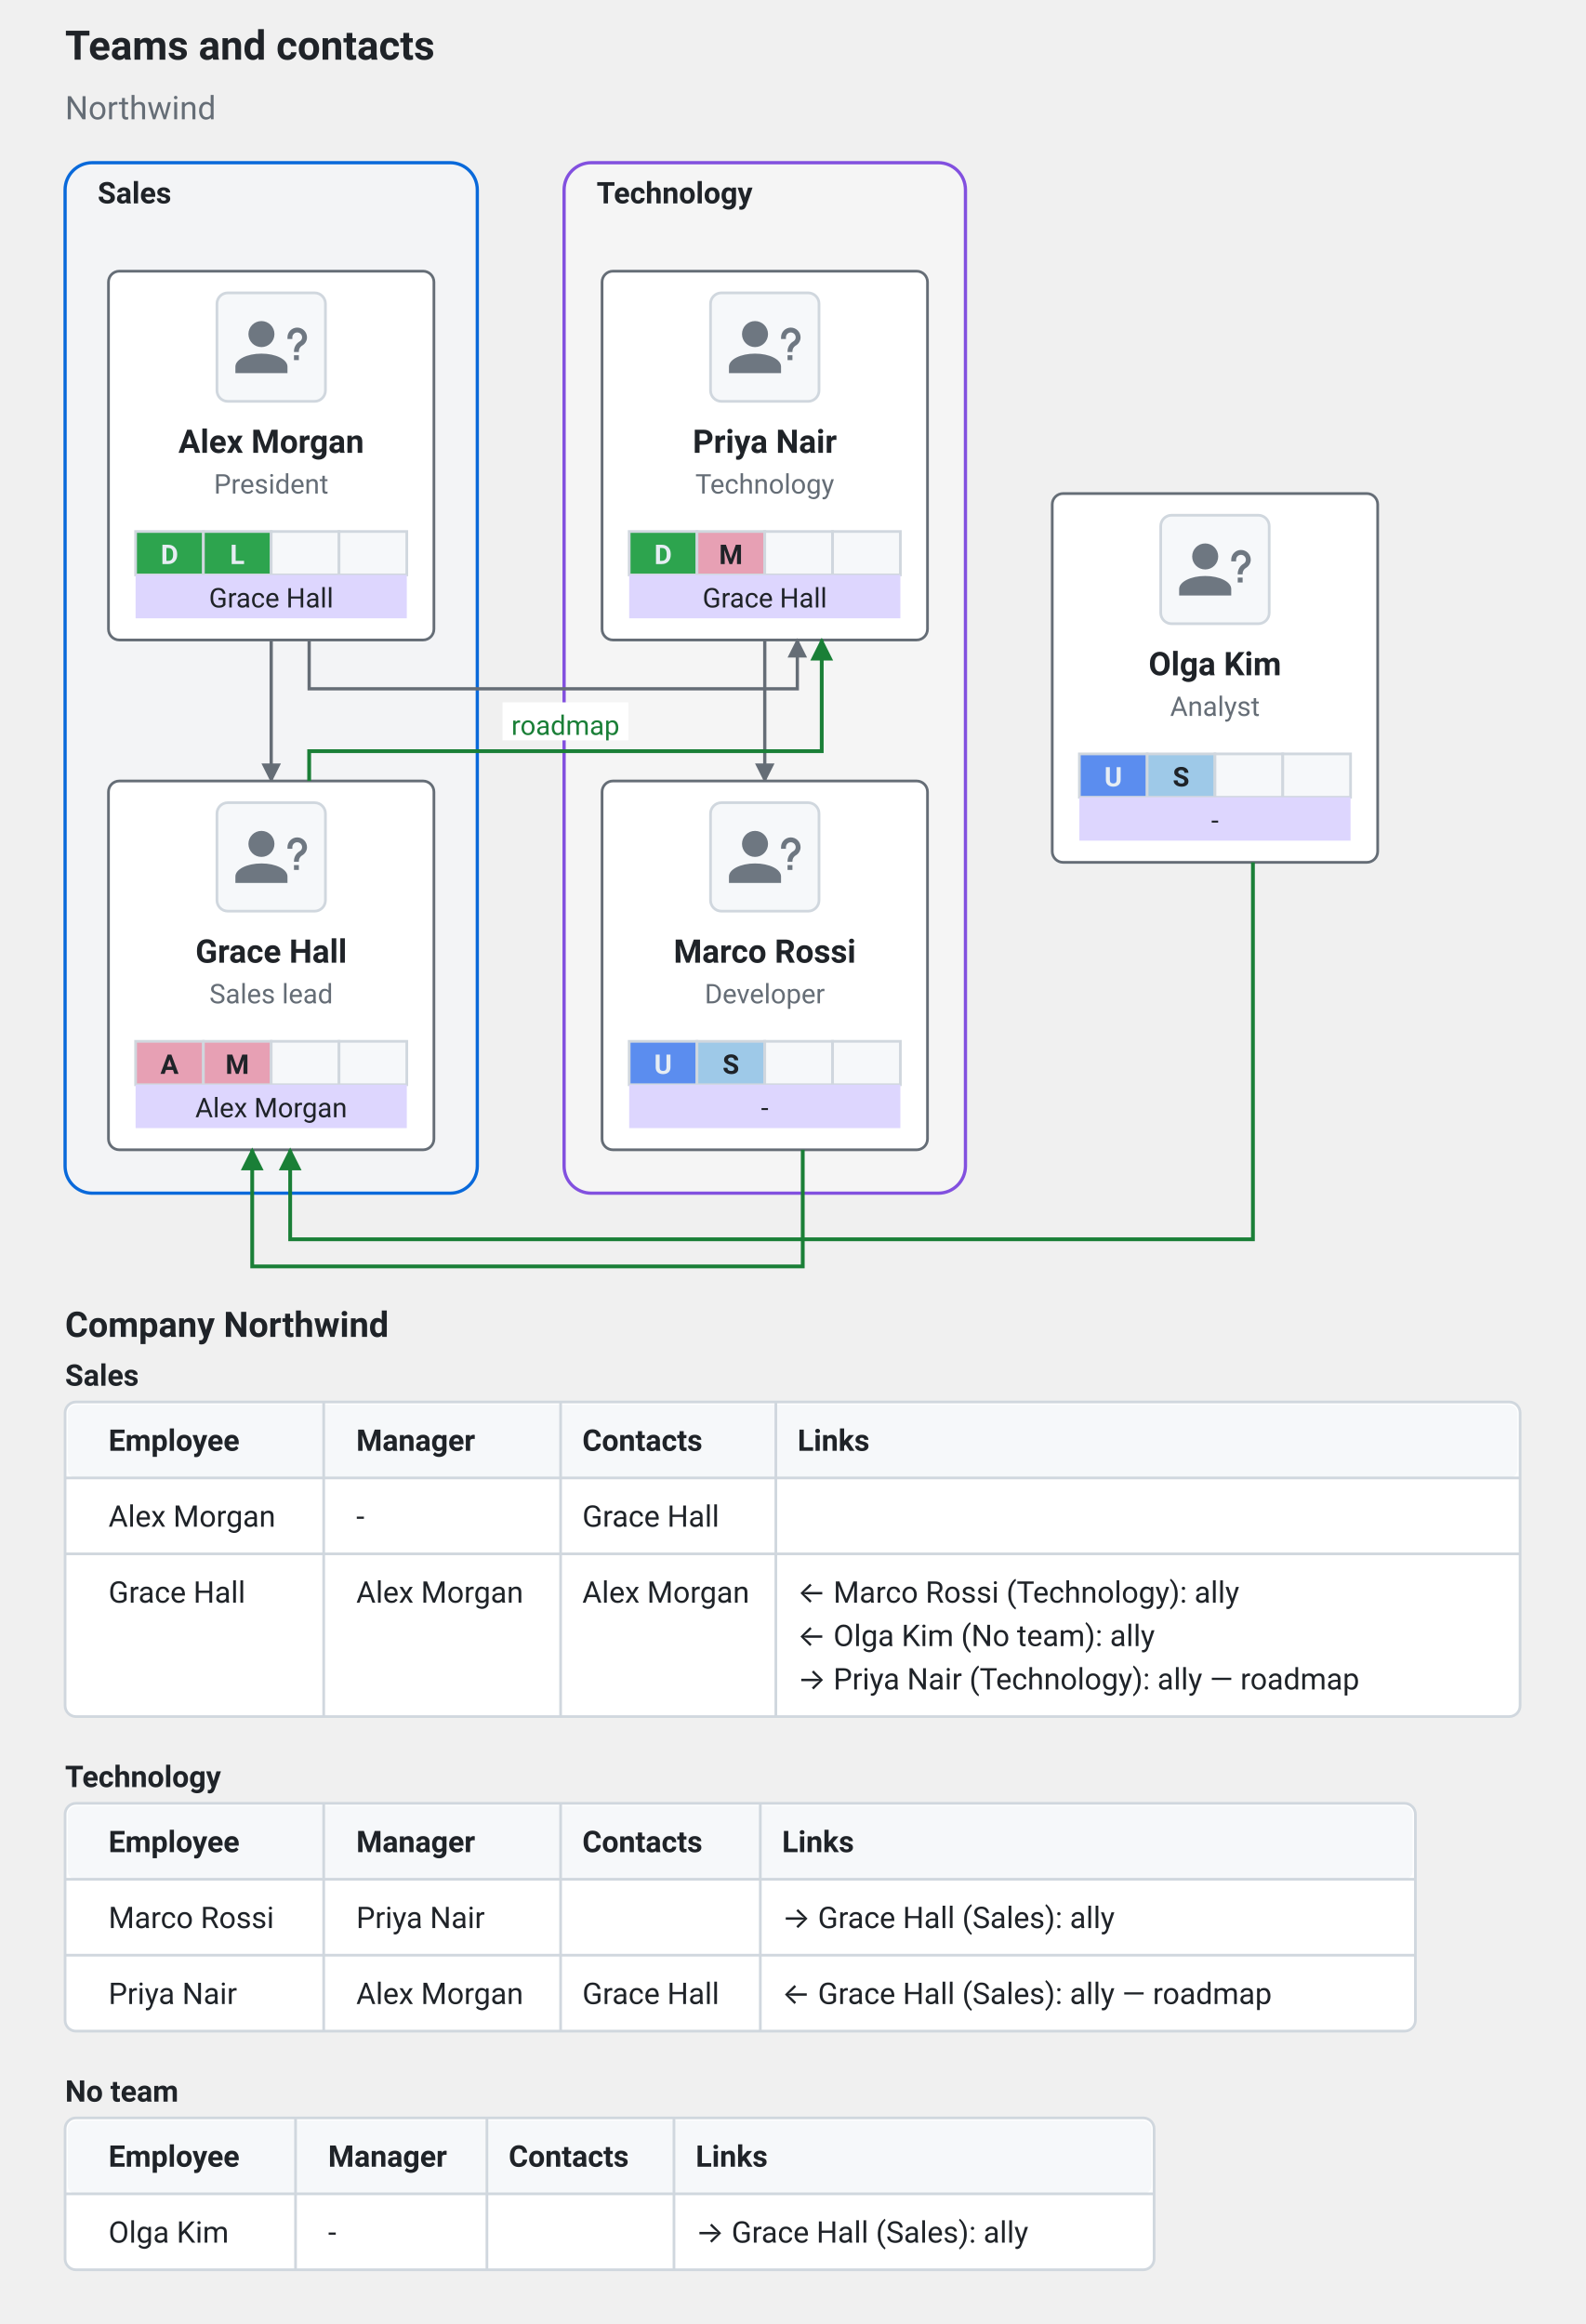
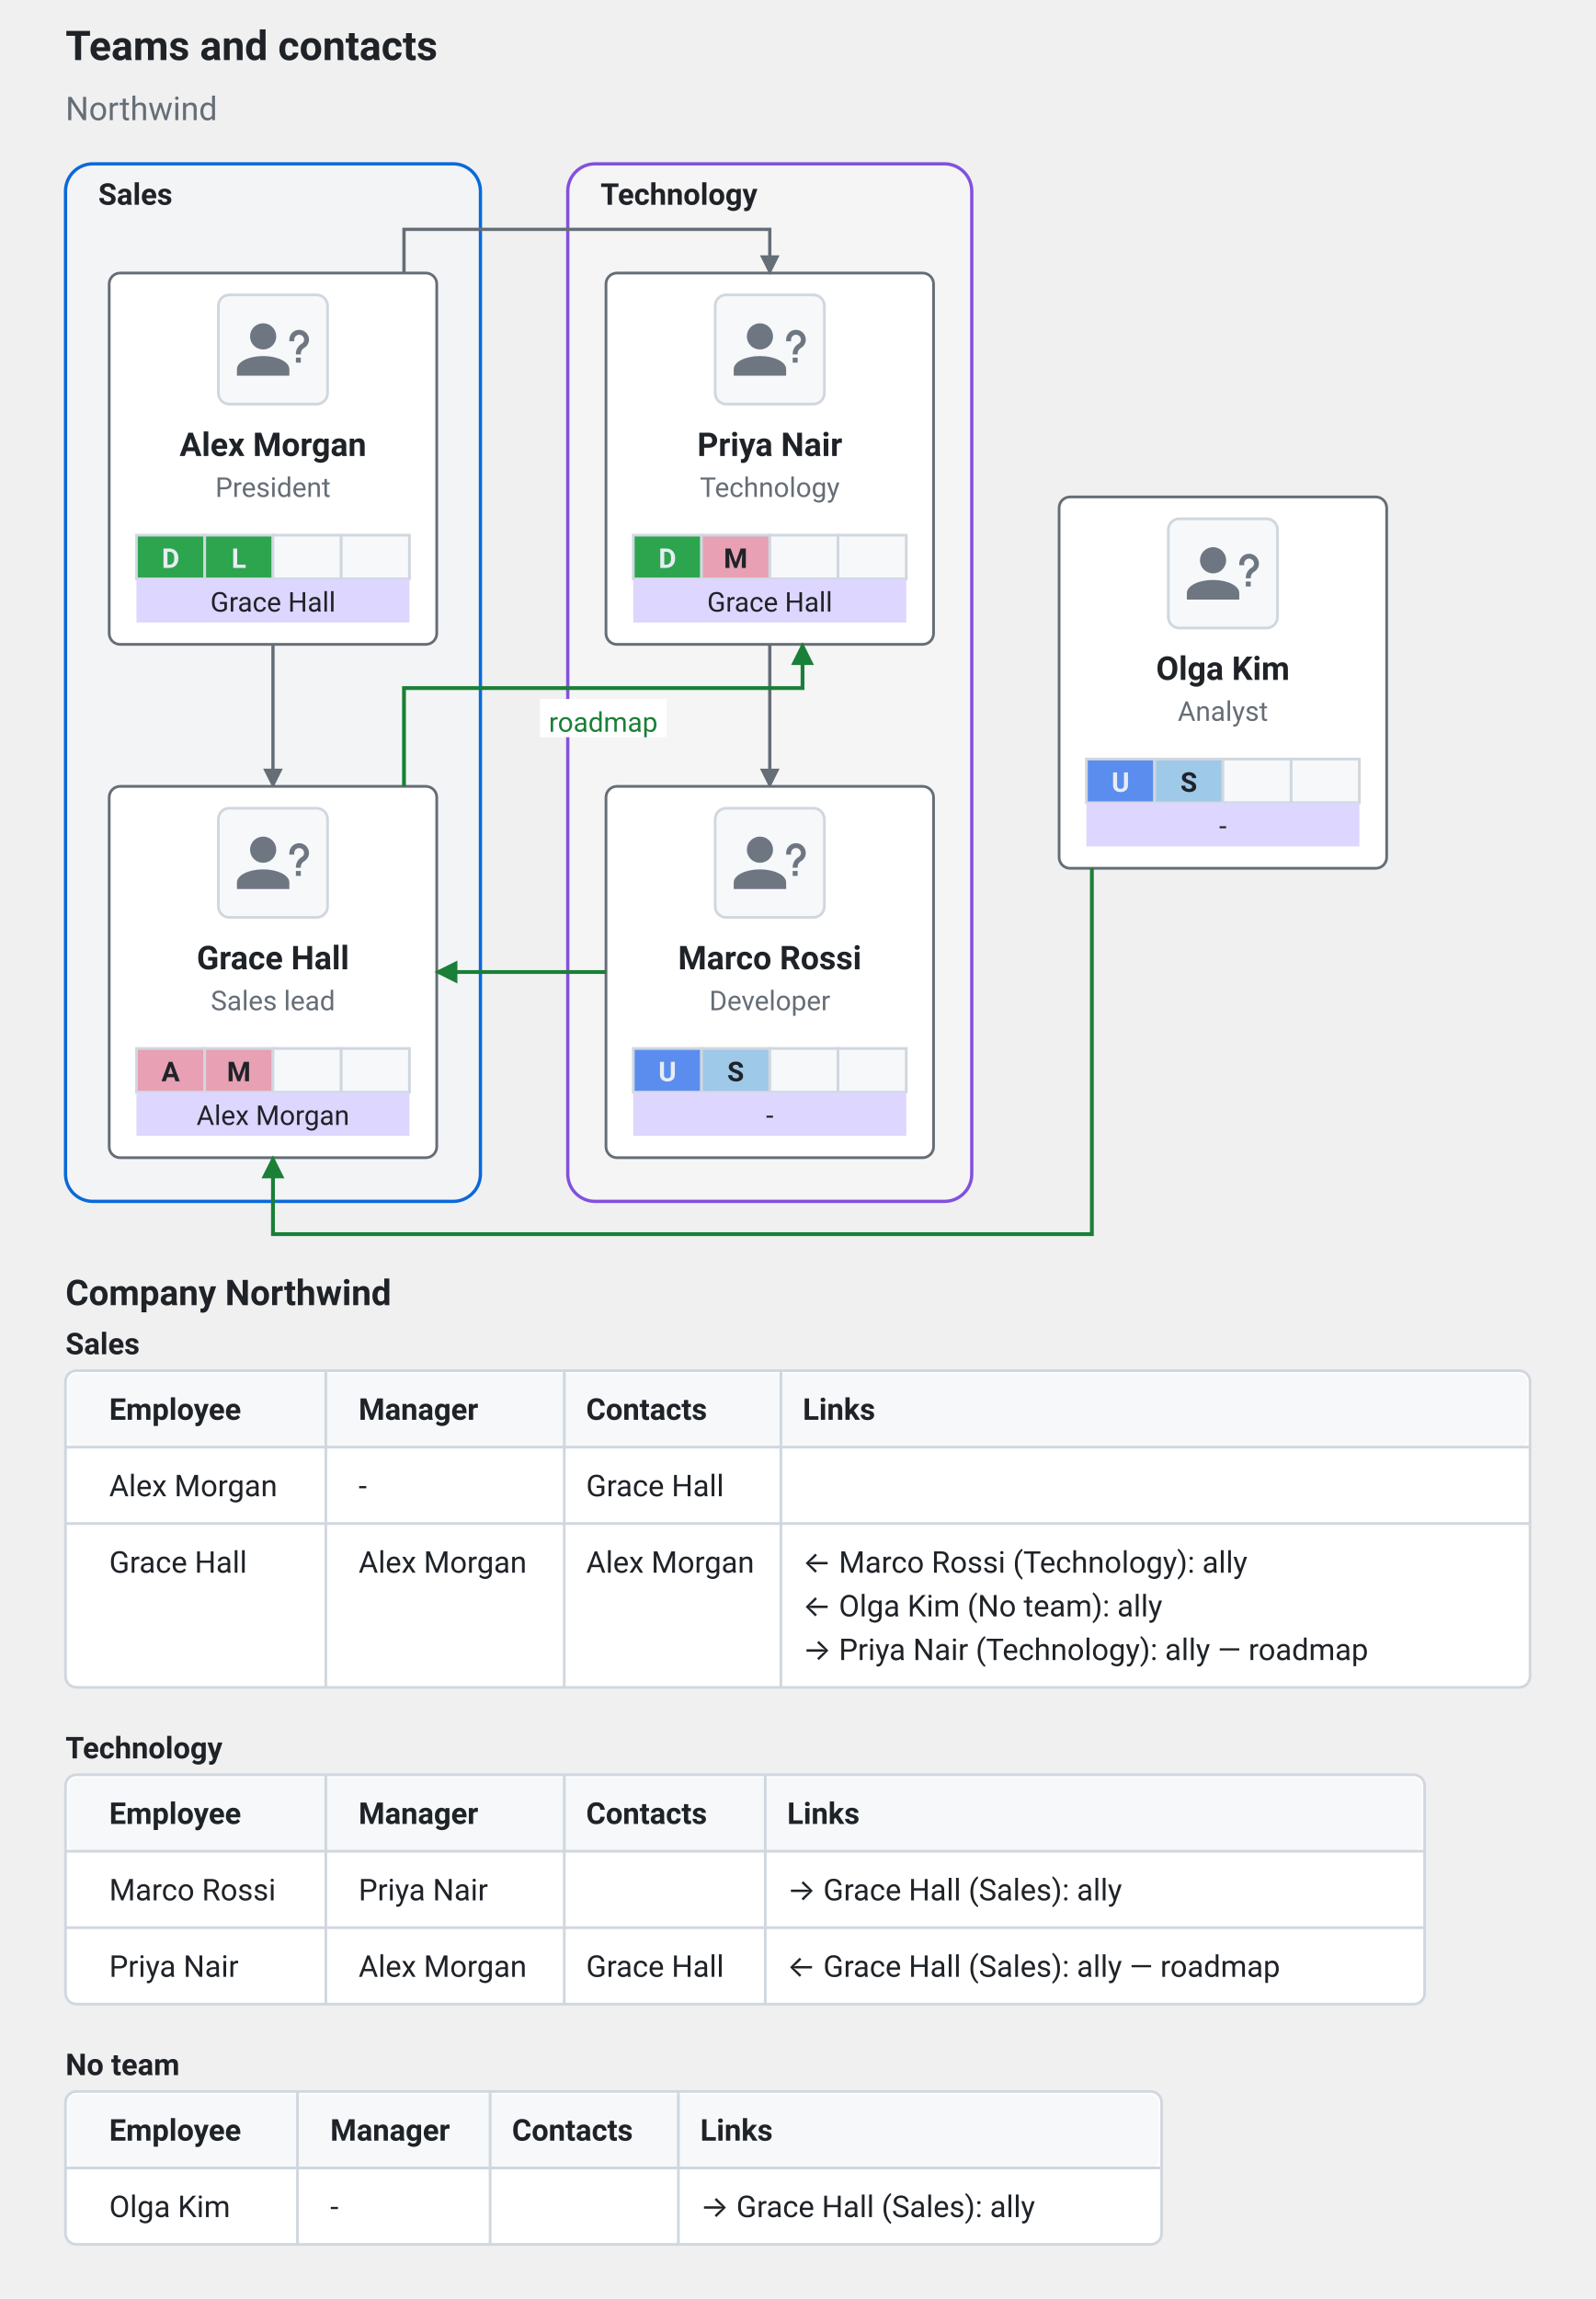
- <svg xmlns="http://www.w3.org/2000/svg" viewBox="0 0 584.52 857" width="584.52" height="857" role="img" font-family="system-ui, -apple-system, &quot;Segoe UI&quot;, Roboto, sans-serif">
+ <svg xmlns="http://www.w3.org/2000/svg" viewBox="0 0 584.52 842" width="584.52" height="842" role="img" font-family="system-ui, -apple-system, &quot;Segoe UI&quot;, Roboto, sans-serif">
  <text x="24" y="22" fill="#1f2328" font-size="15" text-anchor="start" font-weight="700">Teams and contacts</text>
  <text x="24" y="44" fill="#656d76" font-size="12" text-anchor="start">Northwind</text>
-   <text x="24" y="493" fill="#1f2328" font-size="13" text-anchor="start" font-weight="700" data-comms-title="powermap">Company Northwind</text>
-   <text x="24" y="511" fill="#1f2328" font-size="11" text-anchor="start" font-weight="700" data-comms-team="powermap">Sales</text>
-   <rect x="24" y="517" width="536.52" height="116" fill="#ffffff" stroke="#d0d7de" stroke-width="1" rx="4" data-comms="powermap" />
-   <rect x="25" y="518" width="534.52" height="27" fill="#f6f8fa" rx="3" data-comms-header="powermap" />
-   <text x="40" y="535" fill="#1f2328" font-size="11" text-anchor="start" font-weight="700">Employee</text>
-   <text x="131.36" y="535" fill="#1f2328" font-size="11" text-anchor="start" font-weight="700">Manager</text>
-   <text x="214.72" y="535" fill="#1f2328" font-size="11" text-anchor="start" font-weight="700">Contacts</text>
-   <text x="294.08" y="535" fill="#1f2328" font-size="11" text-anchor="start" font-weight="700">Links</text>
-   <line x1="119.36" y1="517" x2="119.36" y2="633" stroke="#d0d7de" stroke-width="1" />
-   <line x1="206.72" y1="517" x2="206.72" y2="633" stroke="#d0d7de" stroke-width="1" />
-   <line x1="286.08" y1="517" x2="286.08" y2="633" stroke="#d0d7de" stroke-width="1" />
-   <line x1="24" y1="545" x2="560.52" y2="545" stroke="#d0d7de" stroke-width="1" />
-   <text x="40" y="563" fill="#1f2328" font-size="11" text-anchor="start">Alex Morgan</text>
-   <text x="131.36" y="563" fill="#1f2328" font-size="11" text-anchor="start">-</text>
-   <text x="214.72" y="563" fill="#1f2328" font-size="11" text-anchor="start">Grace Hall</text>
-   <line x1="24" y1="573" x2="560.52" y2="573" stroke="#d0d7de" stroke-width="1" />
-   <text x="40" y="591" fill="#1f2328" font-size="11" text-anchor="start">Grace Hall</text>
-   <text x="131.36" y="591" fill="#1f2328" font-size="11" text-anchor="start">Alex Morgan</text>
-   <text x="214.72" y="591" fill="#1f2328" font-size="11" text-anchor="start">Alex Morgan</text>
-   <text x="294.08" y="591" fill="#1f2328" font-size="11" text-anchor="start">← Marco Rossi (Technology): ally</text>
-   <text x="294.08" y="607" fill="#1f2328" font-size="11" text-anchor="start">← Olga Kim (No team): ally</text>
-   <text x="294.08" y="623" fill="#1f2328" font-size="11" text-anchor="start">→ Priya Nair (Technology): ally — roadmap</text>
-   <text x="24" y="659" fill="#1f2328" font-size="11" text-anchor="start" font-weight="700" data-comms-team="powermap">Technology</text>
-   <rect x="24" y="665" width="497.91" height="84" fill="#ffffff" stroke="#d0d7de" stroke-width="1" rx="4" data-comms="powermap" />
-   <rect x="25" y="666" width="495.91" height="27" fill="#f6f8fa" rx="3" data-comms-header="powermap" />
-   <text x="40" y="683" fill="#1f2328" font-size="11" text-anchor="start" font-weight="700">Employee</text>
-   <text x="131.36" y="683" fill="#1f2328" font-size="11" text-anchor="start" font-weight="700">Manager</text>
-   <text x="214.72" y="683" fill="#1f2328" font-size="11" text-anchor="start" font-weight="700">Contacts</text>
-   <text x="288.36" y="683" fill="#1f2328" font-size="11" text-anchor="start" font-weight="700">Links</text>
-   <line x1="119.36" y1="665" x2="119.36" y2="749" stroke="#d0d7de" stroke-width="1" />
-   <line x1="206.72" y1="665" x2="206.72" y2="749" stroke="#d0d7de" stroke-width="1" />
-   <line x1="280.36" y1="665" x2="280.36" y2="749" stroke="#d0d7de" stroke-width="1" />
-   <line x1="24" y1="693" x2="521.91" y2="693" stroke="#d0d7de" stroke-width="1" />
-   <text x="40" y="711" fill="#1f2328" font-size="11" text-anchor="start">Marco Rossi</text>
-   <text x="131.36" y="711" fill="#1f2328" font-size="11" text-anchor="start">Priya Nair</text>
-   <text x="288.36" y="711" fill="#1f2328" font-size="11" text-anchor="start">→ Grace Hall (Sales): ally</text>
-   <line x1="24" y1="721" x2="521.91" y2="721" stroke="#d0d7de" stroke-width="1" />
-   <text x="40" y="739" fill="#1f2328" font-size="11" text-anchor="start">Priya Nair</text>
-   <text x="131.36" y="739" fill="#1f2328" font-size="11" text-anchor="start">Alex Morgan</text>
-   <text x="214.72" y="739" fill="#1f2328" font-size="11" text-anchor="start">Grace Hall</text>
-   <text x="288.36" y="739" fill="#1f2328" font-size="11" text-anchor="start">← Grace Hall (Sales): ally — roadmap</text>
-   <text x="24" y="775" fill="#1f2328" font-size="11" text-anchor="start" font-weight="700" data-comms-team="powermap">No team</text>
-   <rect x="24" y="781" width="401.56" height="56" fill="#ffffff" stroke="#d0d7de" stroke-width="1" rx="4" data-comms="powermap" />
-   <rect x="25" y="782" width="399.56" height="27" fill="#f6f8fa" rx="3" data-comms-header="powermap" />
-   <text x="40" y="799" fill="#1f2328" font-size="11" text-anchor="start" font-weight="700">Employee</text>
-   <text x="120.98" y="799" fill="#1f2328" font-size="11" text-anchor="start" font-weight="700">Manager</text>
-   <text x="187.55" y="799" fill="#1f2328" font-size="11" text-anchor="start" font-weight="700">Contacts</text>
-   <text x="256.52" y="799" fill="#1f2328" font-size="11" text-anchor="start" font-weight="700">Links</text>
-   <line x1="108.98" y1="781" x2="108.98" y2="837" stroke="#d0d7de" stroke-width="1" />
-   <line x1="179.55" y1="781" x2="179.55" y2="837" stroke="#d0d7de" stroke-width="1" />
-   <line x1="248.52" y1="781" x2="248.52" y2="837" stroke="#d0d7de" stroke-width="1" />
-   <line x1="24" y1="809" x2="425.56" y2="809" stroke="#d0d7de" stroke-width="1" />
-   <text x="40" y="827" fill="#1f2328" font-size="11" text-anchor="start">Olga Kim</text>
-   <text x="120.98" y="827" fill="#1f2328" font-size="11" text-anchor="start">-</text>
-   <text x="256.52" y="827" fill="#1f2328" font-size="11" text-anchor="start">→ Grace Hall (Sales): ally</text>
+   <text x="24" y="478" fill="#1f2328" font-size="13" text-anchor="start" font-weight="700" data-comms-title="powermap">Company Northwind</text>
+   <text x="24" y="496" fill="#1f2328" font-size="11" text-anchor="start" font-weight="700" data-comms-team="powermap">Sales</text>
+   <rect x="24" y="502" width="536.52" height="116" fill="#ffffff" stroke="#d0d7de" stroke-width="1" rx="4" data-comms="powermap" />
+   <rect x="25" y="503" width="534.52" height="27" fill="#f6f8fa" rx="3" data-comms-header="powermap" />
+   <text x="40" y="520" fill="#1f2328" font-size="11" text-anchor="start" font-weight="700">Employee</text>
+   <text x="131.36" y="520" fill="#1f2328" font-size="11" text-anchor="start" font-weight="700">Manager</text>
+   <text x="214.72" y="520" fill="#1f2328" font-size="11" text-anchor="start" font-weight="700">Contacts</text>
+   <text x="294.08" y="520" fill="#1f2328" font-size="11" text-anchor="start" font-weight="700">Links</text>
+   <line x1="119.36" y1="502" x2="119.36" y2="618" stroke="#d0d7de" stroke-width="1" />
+   <line x1="206.72" y1="502" x2="206.72" y2="618" stroke="#d0d7de" stroke-width="1" />
+   <line x1="286.08" y1="502" x2="286.08" y2="618" stroke="#d0d7de" stroke-width="1" />
+   <line x1="24" y1="530" x2="560.52" y2="530" stroke="#d0d7de" stroke-width="1" />
+   <text x="40" y="548" fill="#1f2328" font-size="11" text-anchor="start">Alex Morgan</text>
+   <text x="131.36" y="548" fill="#1f2328" font-size="11" text-anchor="start">-</text>
+   <text x="214.72" y="548" fill="#1f2328" font-size="11" text-anchor="start">Grace Hall</text>
+   <line x1="24" y1="558" x2="560.52" y2="558" stroke="#d0d7de" stroke-width="1" />
+   <text x="40" y="576" fill="#1f2328" font-size="11" text-anchor="start">Grace Hall</text>
+   <text x="131.36" y="576" fill="#1f2328" font-size="11" text-anchor="start">Alex Morgan</text>
+   <text x="214.72" y="576" fill="#1f2328" font-size="11" text-anchor="start">Alex Morgan</text>
+   <text x="294.08" y="576" fill="#1f2328" font-size="11" text-anchor="start">← Marco Rossi (Technology): ally</text>
+   <text x="294.08" y="592" fill="#1f2328" font-size="11" text-anchor="start">← Olga Kim (No team): ally</text>
+   <text x="294.08" y="608" fill="#1f2328" font-size="11" text-anchor="start">→ Priya Nair (Technology): ally — roadmap</text>
+   <text x="24" y="644" fill="#1f2328" font-size="11" text-anchor="start" font-weight="700" data-comms-team="powermap">Technology</text>
+   <rect x="24" y="650" width="497.91" height="84" fill="#ffffff" stroke="#d0d7de" stroke-width="1" rx="4" data-comms="powermap" />
+   <rect x="25" y="651" width="495.91" height="27" fill="#f6f8fa" rx="3" data-comms-header="powermap" />
+   <text x="40" y="668" fill="#1f2328" font-size="11" text-anchor="start" font-weight="700">Employee</text>
+   <text x="131.36" y="668" fill="#1f2328" font-size="11" text-anchor="start" font-weight="700">Manager</text>
+   <text x="214.72" y="668" fill="#1f2328" font-size="11" text-anchor="start" font-weight="700">Contacts</text>
+   <text x="288.36" y="668" fill="#1f2328" font-size="11" text-anchor="start" font-weight="700">Links</text>
+   <line x1="119.36" y1="650" x2="119.36" y2="734" stroke="#d0d7de" stroke-width="1" />
+   <line x1="206.72" y1="650" x2="206.72" y2="734" stroke="#d0d7de" stroke-width="1" />
+   <line x1="280.36" y1="650" x2="280.36" y2="734" stroke="#d0d7de" stroke-width="1" />
+   <line x1="24" y1="678" x2="521.91" y2="678" stroke="#d0d7de" stroke-width="1" />
+   <text x="40" y="696" fill="#1f2328" font-size="11" text-anchor="start">Marco Rossi</text>
+   <text x="131.36" y="696" fill="#1f2328" font-size="11" text-anchor="start">Priya Nair</text>
+   <text x="288.36" y="696" fill="#1f2328" font-size="11" text-anchor="start">→ Grace Hall (Sales): ally</text>
+   <line x1="24" y1="706" x2="521.91" y2="706" stroke="#d0d7de" stroke-width="1" />
+   <text x="40" y="724" fill="#1f2328" font-size="11" text-anchor="start">Priya Nair</text>
+   <text x="131.36" y="724" fill="#1f2328" font-size="11" text-anchor="start">Alex Morgan</text>
+   <text x="214.72" y="724" fill="#1f2328" font-size="11" text-anchor="start">Grace Hall</text>
+   <text x="288.36" y="724" fill="#1f2328" font-size="11" text-anchor="start">← Grace Hall (Sales): ally — roadmap</text>
+   <text x="24" y="760" fill="#1f2328" font-size="11" text-anchor="start" font-weight="700" data-comms-team="powermap">No team</text>
+   <rect x="24" y="766" width="401.56" height="56" fill="#ffffff" stroke="#d0d7de" stroke-width="1" rx="4" data-comms="powermap" />
+   <rect x="25" y="767" width="399.56" height="27" fill="#f6f8fa" rx="3" data-comms-header="powermap" />
+   <text x="40" y="784" fill="#1f2328" font-size="11" text-anchor="start" font-weight="700">Employee</text>
+   <text x="120.98" y="784" fill="#1f2328" font-size="11" text-anchor="start" font-weight="700">Manager</text>
+   <text x="187.55" y="784" fill="#1f2328" font-size="11" text-anchor="start" font-weight="700">Contacts</text>
+   <text x="256.52" y="784" fill="#1f2328" font-size="11" text-anchor="start" font-weight="700">Links</text>
+   <line x1="108.98" y1="766" x2="108.98" y2="822" stroke="#d0d7de" stroke-width="1" />
+   <line x1="179.55" y1="766" x2="179.55" y2="822" stroke="#d0d7de" stroke-width="1" />
+   <line x1="248.52" y1="766" x2="248.52" y2="822" stroke="#d0d7de" stroke-width="1" />
+   <line x1="24" y1="794" x2="425.56" y2="794" stroke="#d0d7de" stroke-width="1" />
+   <text x="40" y="812" fill="#1f2328" font-size="11" text-anchor="start">Olga Kim</text>
+   <text x="120.98" y="812" fill="#1f2328" font-size="11" text-anchor="start">-</text>
+   <text x="256.52" y="812" fill="#1f2328" font-size="11" text-anchor="start">→ Grace Hall (Sales): ally</text>
  <defs>
    <marker id="ext-pm-report" viewBox="0 0 10 10" refX="9" refY="5" markerWidth="6" markerHeight="6" orient="auto-start-reverse">
      <path d="M 0 0 L 10 5 L 0 10 z" fill="#656d76" />
    </marker>
  </defs>
  <rect x="24" y="60" width="152" height="380" rx="10" ry="10" fill="#f6f8fa" fill-opacity="0.55" stroke="#0969da" stroke-width="1.2" data-team="powermap" data-team-id="sales" />
  <text x="36" y="75" fill="#1f2328" font-size="11" text-anchor="start" font-weight="600" data-team-label="1">Sales</text>
  <rect x="208" y="60" width="148" height="380" rx="10" ry="10" fill="#ffffff" fill-opacity="0.35" stroke="#8250df" stroke-width="1.2" data-team="powermap" data-team-id="tech" />
  <text x="220" y="75" fill="#1f2328" font-size="11" text-anchor="start" font-weight="600" data-team-label="1">Technology</text>
  <path d="M 100 236 L 100 262 L 100 262 L 100 288" fill="none" stroke="#656d76" stroke-width="1.2" marker-end="url(#ext-pm-report)" />
  <path d="M 282 236 L 282 262 L 282 262 L 282 288" fill="none" stroke="#656d76" stroke-width="1.2" marker-end="url(#ext-pm-report)" />
  <rect x="40" y="100" width="120" height="136" fill="#ffffff" stroke="#656d76" stroke-width="1" rx="4" />
  <rect x="80" y="108" width="40" height="40" fill="#f6f8fa" stroke="#d0d7de" stroke-width="1" rx="4" />
  <g data-avatar="?" transform="translate(85.6 113.6) scale(1.2)">
    <path d="M13 8a4 4 0 0 1-4 4a4 4 0 0 1-4-4a4 4 0 0 1 4-4a4 4 0 0 1 4 4m4 10v2H1v-2c0-2.21 3.58-4 8-4s8 1.79 8 4m3.5-3.5V16H19v-1.5zm-2-5H17V9a3 3 0 0 1 3-3a3 3 0 0 1 3 3c0 .97-.5 1.88-1.29 2.41l-.3.19c-.57.4-.91 1.01-.91 1.7v.2H19v-.2c0-1.19.6-2.3 1.59-2.95l.29-.19c.39-.26.62-.69.62-1.16A1.5 1.5 0 0 0 20 7.5A1.5 1.5 0 0 0 18.5 9z" fill="#6e7781" />
  </g>
  <text x="100" y="167" fill="#1f2328" font-size="12" text-anchor="middle" font-weight="700">Alex Morgan</text>
  <text x="100" y="182" fill="#656d76" font-size="10" text-anchor="middle">President</text>
  <rect x="50" y="196" width="25" height="16" fill="#2da44e" stroke="#d0d7de" />
  <text x="62.5" y="208" fill="#e6edf3" font-size="10" text-anchor="middle" font-weight="700">D</text>
  <rect x="75" y="196" width="25" height="16" fill="#2da44e" stroke="#d0d7de" />
  <text x="87.5" y="208" fill="#e6edf3" font-size="10" text-anchor="middle" font-weight="700">L</text>
  <rect x="100" y="196" width="25" height="16" fill="#f6f8fa" stroke="#d0d7de" />
  <rect x="125" y="196" width="25" height="16" fill="#f6f8fa" stroke="#d0d7de" />
  <rect x="50" y="212" width="100" height="16" fill="#ddd6fe" />
  <text x="100" y="224" fill="#1f2328" font-size="10" text-anchor="middle">Grace Hall</text>
  <rect x="40" y="288" width="120" height="136" fill="#ffffff" stroke="#656d76" stroke-width="1" rx="4" />
  <rect x="80" y="296" width="40" height="40" fill="#f6f8fa" stroke="#d0d7de" stroke-width="1" rx="4" />
  <g data-avatar="?" transform="translate(85.6 301.6) scale(1.2)">
    <path d="M13 8a4 4 0 0 1-4 4a4 4 0 0 1-4-4a4 4 0 0 1 4-4a4 4 0 0 1 4 4m4 10v2H1v-2c0-2.21 3.58-4 8-4s8 1.79 8 4m3.5-3.5V16H19v-1.5zm-2-5H17V9a3 3 0 0 1 3-3a3 3 0 0 1 3 3c0 .97-.5 1.88-1.29 2.41l-.3.19c-.57.4-.91 1.01-.91 1.7v.2H19v-.2c0-1.19.6-2.3 1.59-2.95l.29-.19c.39-.26.62-.69.62-1.16A1.5 1.5 0 0 0 20 7.5A1.5 1.5 0 0 0 18.5 9z" fill="#6e7781" />
  </g>
  <text x="100" y="355" fill="#1f2328" font-size="12" text-anchor="middle" font-weight="700">Grace Hall</text>
  <text x="100" y="370" fill="#656d76" font-size="10" text-anchor="middle">Sales lead</text>
  <rect x="50" y="384" width="25" height="16" fill="#e7a0b4" stroke="#d0d7de" />
  <text x="62.5" y="396" fill="#1f2328" font-size="10" text-anchor="middle" font-weight="700">A</text>
  <rect x="75" y="384" width="25" height="16" fill="#e7a0b4" stroke="#d0d7de" />
  <text x="87.5" y="396" fill="#1f2328" font-size="10" text-anchor="middle" font-weight="700">M</text>
  <rect x="100" y="384" width="25" height="16" fill="#f6f8fa" stroke="#d0d7de" />
  <rect x="125" y="384" width="25" height="16" fill="#f6f8fa" stroke="#d0d7de" />
  <rect x="50" y="400" width="100" height="16" fill="#ddd6fe" />
  <text x="100" y="412" fill="#1f2328" font-size="10" text-anchor="middle">Alex Morgan</text>
  <rect x="222" y="100" width="120" height="136" fill="#ffffff" stroke="#656d76" stroke-width="1" rx="4" />
  <rect x="262" y="108" width="40" height="40" fill="#f6f8fa" stroke="#d0d7de" stroke-width="1" rx="4" />
  <g data-avatar="?" transform="translate(267.6 113.6) scale(1.2)">
    <path d="M13 8a4 4 0 0 1-4 4a4 4 0 0 1-4-4a4 4 0 0 1 4-4a4 4 0 0 1 4 4m4 10v2H1v-2c0-2.21 3.58-4 8-4s8 1.79 8 4m3.5-3.5V16H19v-1.5zm-2-5H17V9a3 3 0 0 1 3-3a3 3 0 0 1 3 3c0 .97-.5 1.88-1.29 2.41l-.3.19c-.57.4-.91 1.01-.91 1.7v.2H19v-.2c0-1.19.6-2.3 1.59-2.95l.29-.19c.39-.26.62-.69.62-1.16A1.5 1.5 0 0 0 20 7.5A1.5 1.5 0 0 0 18.5 9z" fill="#6e7781" />
  </g>
  <text x="282" y="167" fill="#1f2328" font-size="12" text-anchor="middle" font-weight="700">Priya Nair</text>
  <text x="282" y="182" fill="#656d76" font-size="10" text-anchor="middle">Technology</text>
  <rect x="232" y="196" width="25" height="16" fill="#2da44e" stroke="#d0d7de" />
  <text x="244.5" y="208" fill="#e6edf3" font-size="10" text-anchor="middle" font-weight="700">D</text>
  <rect x="257" y="196" width="25" height="16" fill="#e7a0b4" stroke="#d0d7de" />
  <text x="269.5" y="208" fill="#1f2328" font-size="10" text-anchor="middle" font-weight="700">M</text>
  <rect x="282" y="196" width="25" height="16" fill="#f6f8fa" stroke="#d0d7de" />
  <rect x="307" y="196" width="25" height="16" fill="#f6f8fa" stroke="#d0d7de" />
  <rect x="232" y="212" width="100" height="16" fill="#ddd6fe" />
  <text x="282" y="224" fill="#1f2328" font-size="10" text-anchor="middle">Grace Hall</text>
  <rect x="222" y="288" width="120" height="136" fill="#ffffff" stroke="#656d76" stroke-width="1" rx="4" />
  <rect x="262" y="296" width="40" height="40" fill="#f6f8fa" stroke="#d0d7de" stroke-width="1" rx="4" />
  <g data-avatar="?" transform="translate(267.6 301.6) scale(1.2)">
    <path d="M13 8a4 4 0 0 1-4 4a4 4 0 0 1-4-4a4 4 0 0 1 4-4a4 4 0 0 1 4 4m4 10v2H1v-2c0-2.21 3.58-4 8-4s8 1.79 8 4m3.5-3.5V16H19v-1.5zm-2-5H17V9a3 3 0 0 1 3-3a3 3 0 0 1 3 3c0 .97-.5 1.88-1.29 2.41l-.3.19c-.57.4-.91 1.01-.91 1.7v.2H19v-.2c0-1.19.6-2.3 1.59-2.95l.29-.19c.39-.26.62-.69.62-1.16A1.5 1.5 0 0 0 20 7.5A1.5 1.5 0 0 0 18.5 9z" fill="#6e7781" />
  </g>
  <text x="282" y="355" fill="#1f2328" font-size="12" text-anchor="middle" font-weight="700">Marco Rossi</text>
  <text x="282" y="370" fill="#656d76" font-size="10" text-anchor="middle">Developer</text>
  <rect x="232" y="384" width="25" height="16" fill="#5b8def" stroke="#d0d7de" />
  <text x="244.5" y="396" fill="#e6edf3" font-size="10" text-anchor="middle" font-weight="700">U</text>
  <rect x="257" y="384" width="25" height="16" fill="#9ec9e8" stroke="#d0d7de" />
  <text x="269.5" y="396" fill="#1f2328" font-size="10" text-anchor="middle" font-weight="700">S</text>
  <rect x="282" y="384" width="25" height="16" fill="#f6f8fa" stroke="#d0d7de" />
  <rect x="307" y="384" width="25" height="16" fill="#f6f8fa" stroke="#d0d7de" />
  <rect x="232" y="400" width="100" height="16" fill="#ddd6fe" />
  <text x="282" y="412" fill="#1f2328" font-size="10" text-anchor="middle">-</text>
  <rect x="388" y="182" width="120" height="136" fill="#ffffff" stroke="#656d76" stroke-width="1" rx="4" />
  <rect x="428" y="190" width="40" height="40" fill="#f6f8fa" stroke="#d0d7de" stroke-width="1" rx="4" />
  <g data-avatar="?" transform="translate(433.6 195.6) scale(1.2)">
    <path d="M13 8a4 4 0 0 1-4 4a4 4 0 0 1-4-4a4 4 0 0 1 4-4a4 4 0 0 1 4 4m4 10v2H1v-2c0-2.21 3.58-4 8-4s8 1.79 8 4m3.5-3.5V16H19v-1.5zm-2-5H17V9a3 3 0 0 1 3-3a3 3 0 0 1 3 3c0 .97-.5 1.88-1.29 2.41l-.3.19c-.57.4-.91 1.01-.91 1.7v.2H19v-.2c0-1.19.6-2.3 1.59-2.95l.29-.19c.39-.26.62-.69.62-1.16A1.5 1.5 0 0 0 20 7.5A1.5 1.5 0 0 0 18.5 9z" fill="#6e7781" />
  </g>
  <text x="448" y="249" fill="#1f2328" font-size="12" text-anchor="middle" font-weight="700">Olga Kim</text>
  <text x="448" y="264" fill="#656d76" font-size="10" text-anchor="middle">Analyst</text>
  <rect x="398" y="278" width="25" height="16" fill="#5b8def" stroke="#d0d7de" />
  <text x="410.5" y="290" fill="#e6edf3" font-size="10" text-anchor="middle" font-weight="700">U</text>
  <rect x="423" y="278" width="25" height="16" fill="#9ec9e8" stroke="#d0d7de" />
  <text x="435.5" y="290" fill="#1f2328" font-size="10" text-anchor="middle" font-weight="700">S</text>
  <rect x="448" y="278" width="25" height="16" fill="#f6f8fa" stroke="#d0d7de" />
  <rect x="473" y="278" width="25" height="16" fill="#f6f8fa" stroke="#d0d7de" />
  <rect x="398" y="294" width="100" height="16" fill="#ddd6fe" />
  <text x="448" y="306" fill="#1f2328" font-size="10" text-anchor="middle">-</text>
  <defs>
    <marker id="ext-pm-link-0" viewBox="0 0 10 10" refX="9" refY="5" markerWidth="6" markerHeight="6" orient="auto-start-reverse">
      <path d="M 0 0 L 10 5 L 0 10 z" fill="#656d76" />
    </marker>
  </defs>
-   <path d="M 114 236 L 114 254 L 294 254 L 294 236" fill="none" stroke="#656d76" stroke-width="1.2" marker-end="url(#ext-pm-link-0)" />
+   <path d="M 148 100 L 148 84 L 282 84 L 282 100" fill="none" stroke="#656d76" stroke-width="1.2" marker-end="url(#ext-pm-link-0)" />
  <defs>
    <marker id="ext-pm-link-1" viewBox="0 0 10 10" refX="9" refY="5" markerWidth="6" markerHeight="6" orient="auto-start-reverse">
      <path d="M 0 0 L 10 5 L 0 10 z" fill="#1a7f37" />
    </marker>
  </defs>
-   <path d="M 114 288 L 114 277 L 303 277 L 303 236" fill="none" stroke="#1a7f37" stroke-width="1.4" marker-end="url(#ext-pm-link-1)" />
+   <path d="M 148 288 L 148 252 L 294 252 L 294 236" fill="none" stroke="#1a7f37" stroke-width="1.4" marker-end="url(#ext-pm-link-1)" />
  <defs>
    <marker id="ext-pm-link-2" viewBox="0 0 10 10" refX="9" refY="5" markerWidth="6" markerHeight="6" orient="auto-start-reverse">
      <path d="M 0 0 L 10 5 L 0 10 z" fill="#1a7f37" />
    </marker>
  </defs>
-   <path d="M 462 318 L 462 457 L 107 457 L 107 424" fill="none" stroke="#1a7f37" stroke-width="1.4" marker-end="url(#ext-pm-link-2)" />
+   <path d="M 400 318 L 400 452 L 100 452 L 100 424" fill="none" stroke="#1a7f37" stroke-width="1.4" marker-end="url(#ext-pm-link-2)" />
  <defs>
    <marker id="ext-pm-link-3" viewBox="0 0 10 10" refX="9" refY="5" markerWidth="6" markerHeight="6" orient="auto-start-reverse">
      <path d="M 0 0 L 10 5 L 0 10 z" fill="#1a7f37" />
    </marker>
  </defs>
-   <path d="M 296 424 L 296 467 L 93 467 L 93 424" fill="none" stroke="#1a7f37" stroke-width="1.4" marker-end="url(#ext-pm-link-3)" />
-   <rect x="185.3" y="259" width="46.4" height="14" fill="#ffffff" stroke="none" data-label-plate="1" />
-   <text x="208.5" y="271" fill="#1a7f37" font-size="10" text-anchor="middle" data-edge-label="1">roadmap</text>
+   <path d="M 222 356 L 160 356" fill="none" stroke="#1a7f37" stroke-width="1.4" marker-end="url(#ext-pm-link-3)" />
+   <rect x="197.8" y="256" width="46.4" height="14" fill="#ffffff" stroke="none" data-label-plate="1" />
+   <text x="221" y="268" fill="#1a7f37" font-size="10" text-anchor="middle" data-edge-label="1">roadmap</text>
</svg>
